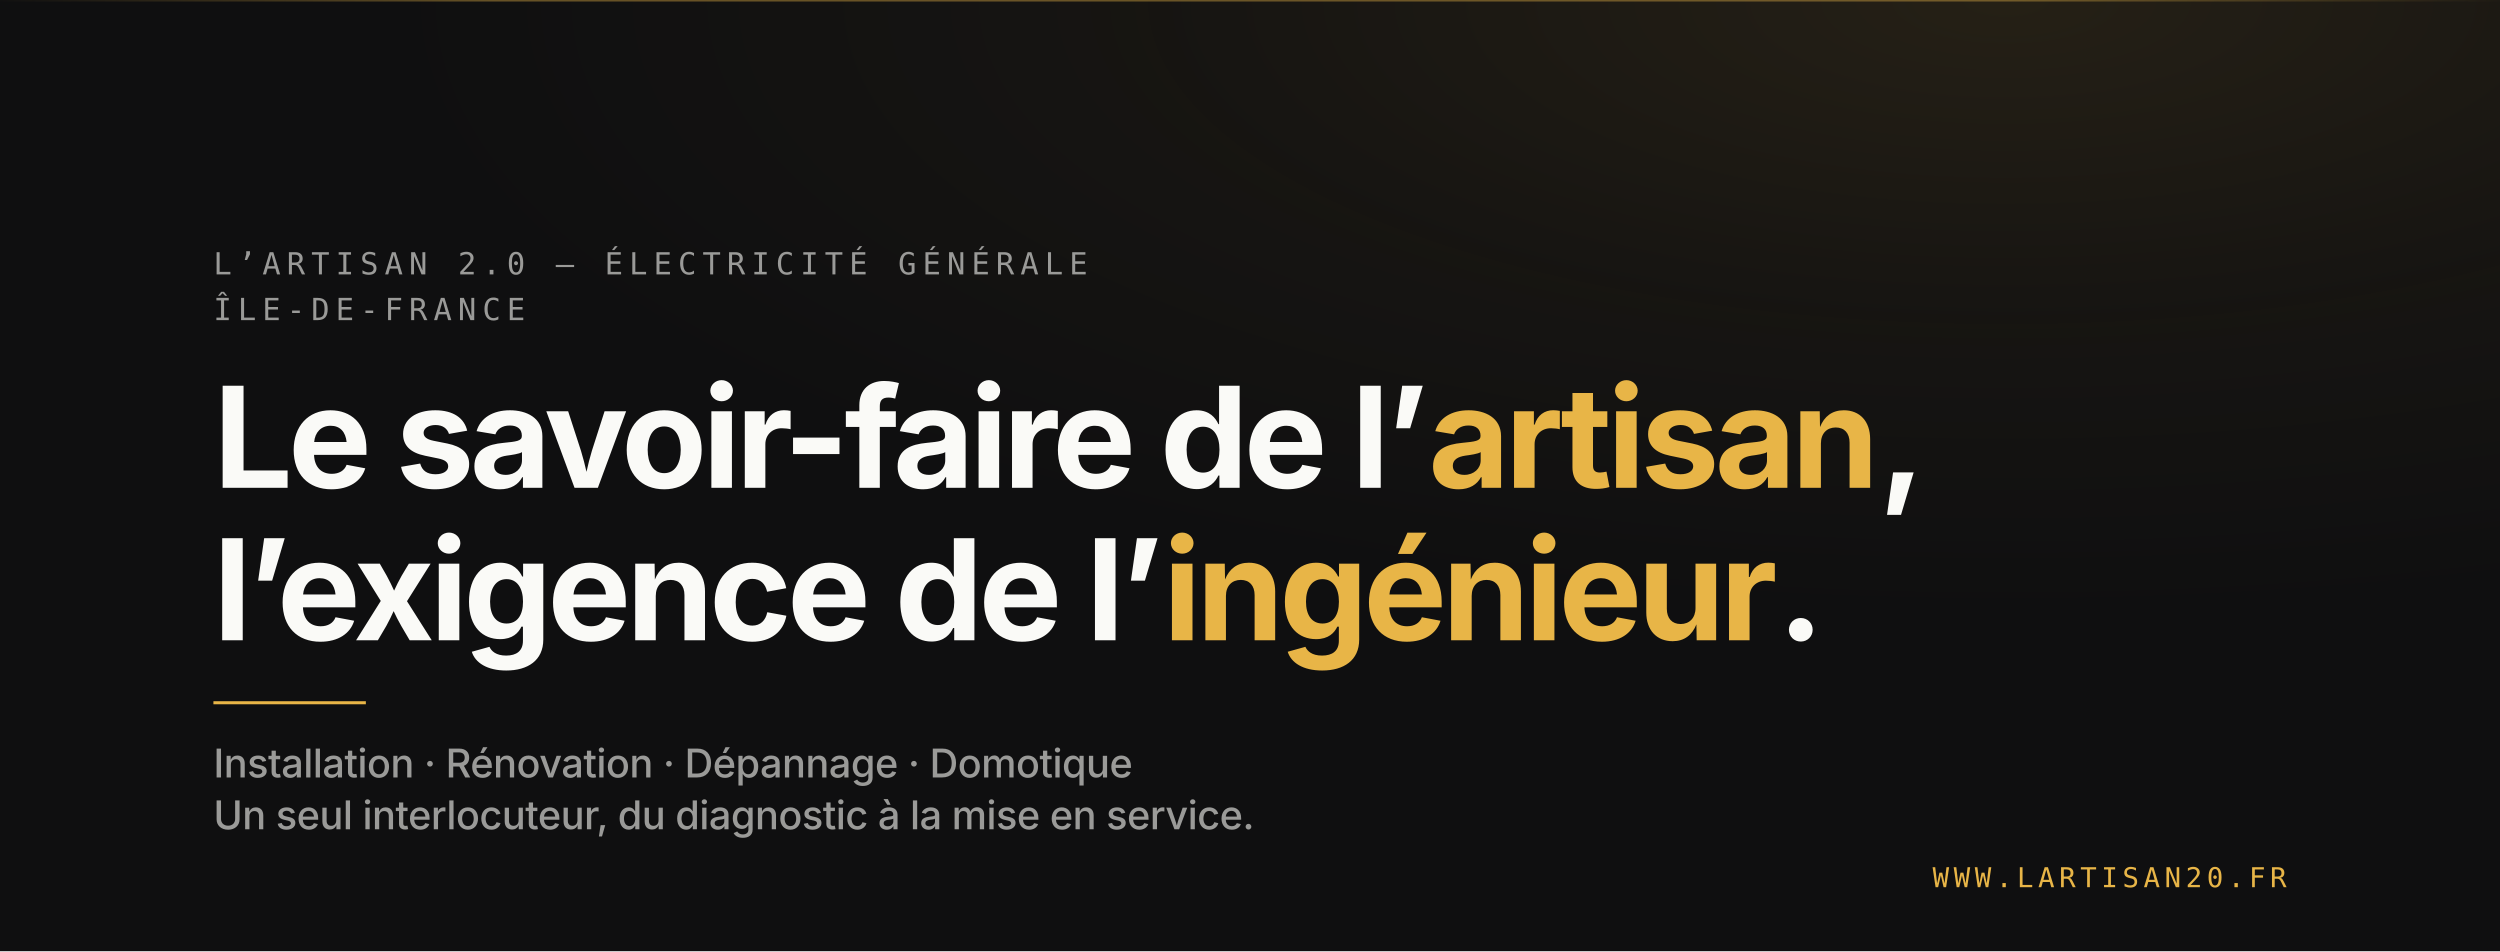
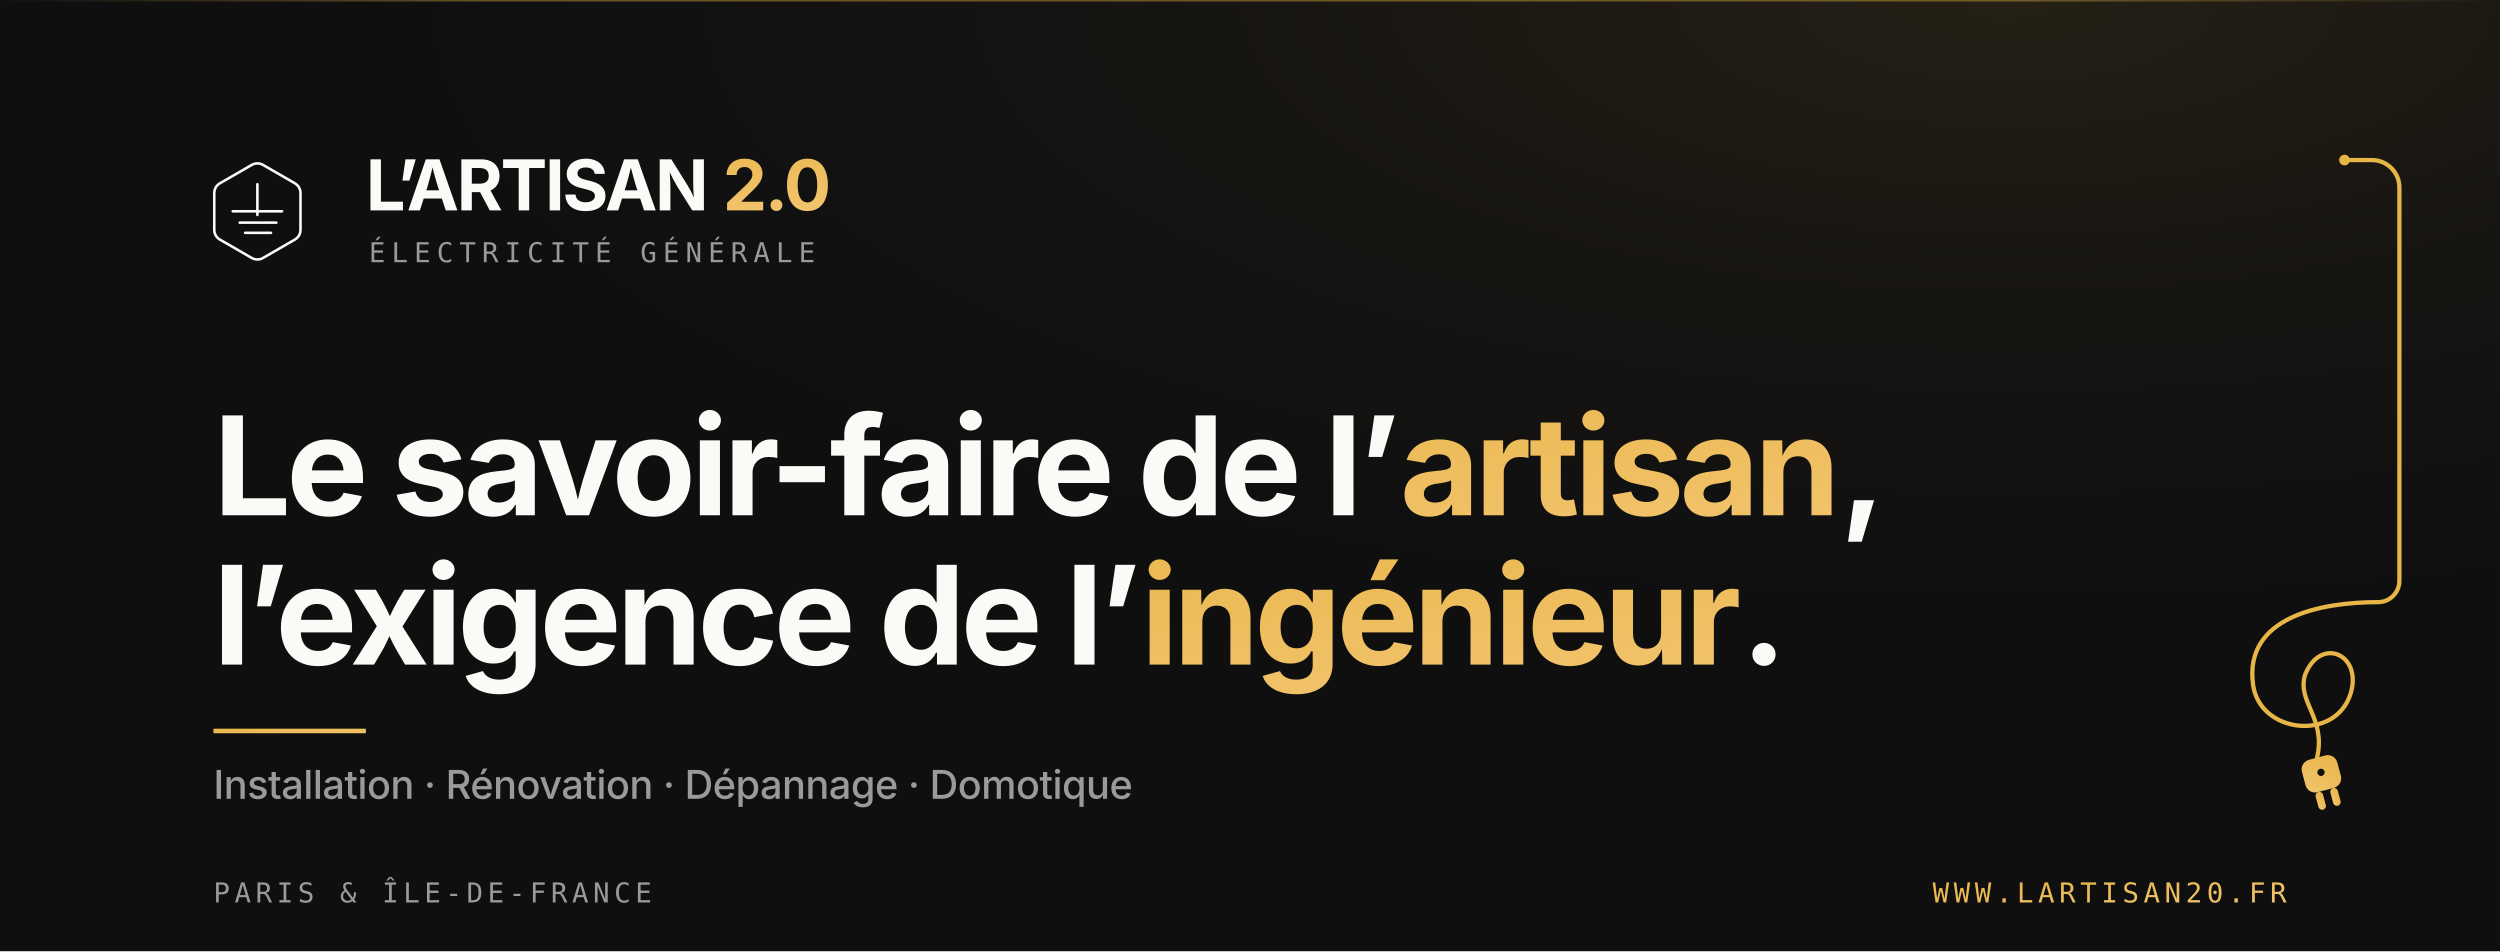
<svg xmlns="http://www.w3.org/2000/svg" viewBox="0 0 1640 624" width="1640" height="624">
  <defs>
    <radialGradient id="glow" cx="80%" cy="0%" r="65%">
      <stop offset="0%" stop-color="#E8B547" stop-opacity="0.10" />
      <stop offset="55%" stop-color="#E8B547" stop-opacity="0.03" />
      <stop offset="100%" stop-color="#E8B547" stop-opacity="0" />
    </radialGradient>
    <linearGradient id="topLine" x1="0" y1="0" x2="1" y2="0">
      <stop offset="0%" stop-color="#E8B547" stop-opacity="0" />
      <stop offset="20%" stop-color="#E8B547" stop-opacity="0.4" />
      <stop offset="80%" stop-color="#E8B547" stop-opacity="0.4" />
      <stop offset="100%" stop-color="#E8B547" stop-opacity="0" />
    </linearGradient>
+     <linearGradient id="goldGrad" x1="0" y1="0" x2="1" y2="1">
+       <stop offset="0" stop-color="#E8B547" />
+       <stop offset="1" stop-color="#F2C46E" />
+     </linearGradient>
  </defs>
  <rect width="1640" height="624" fill="#0f0f10" />
  <rect width="1640" height="624" fill="url(#glow)" />
  <rect x="0" y="0" width="1640" height="1" fill="url(#topLine)" />
-   <text x="140" y="180" font-family="JetBrains Mono, ui-monospace, monospace" font-size="20" letter-spacing="4" font-weight="500" fill="#9a9a98">L’ARTISAN 2.0 — ÉLECTRICITÉ GÉNÉRALE</text>
-   <text x="140" y="210" font-family="JetBrains Mono, ui-monospace, monospace" font-size="20" letter-spacing="4" font-weight="500" fill="#9a9a98">ÎLE-DE-FRANCE</text>
-   <text x="140" y="320" font-family="Inter Tight, -apple-system, system-ui, sans-serif" font-size="92" font-weight="700" letter-spacing="-3" fill="#fafaf7">Le savoir-faire de l’<tspan fill="#E8B547">artisan</tspan>,</text>
-   <text x="140" y="420" font-family="Inter Tight, -apple-system, system-ui, sans-serif" font-size="92" font-weight="700" letter-spacing="-3" fill="#fafaf7">l’exigence de l’<tspan fill="#E8B547">ingénieur</tspan>.</text>
-   <rect x="140" y="460" width="100" height="2" fill="#E8B547" />
-   <text x="140" y="510" font-family="Inter Tight, -apple-system, system-ui, sans-serif" font-size="26" font-weight="500" letter-spacing="-0.3" fill="#9a9a98">Installation · Rénovation · Dépannage · Domotique</text>
-   <text x="140" y="544" font-family="Inter Tight, -apple-system, system-ui, sans-serif" font-size="26" font-weight="500" letter-spacing="-0.3" fill="#9a9a98">Un seul interlocuteur, du diagnostic à la mise en service.</text>
-   <text x="1500" y="582" text-anchor="end" font-family="JetBrains Mono, ui-monospace, monospace" font-size="18" letter-spacing="3" font-weight="500" fill="#E8B547">WWW.LARTISAN20.FR</text>
+   <g transform="translate(1452 95)" fill="none">
+     <circle cx="86" cy="10" r="3.5" fill="#E8B547" />
+     <path d="M86 10 H104 A18 18 0 0 1 122 28 V286 A14 14 0 0 1 108 300 C70 300 20 310 26 354 C30 386 80 392 90 360 C98 334 70 322 60 348 C55 366 74 376 68 402" stroke="#E8B547" stroke-width="2.8" stroke-linecap="round" stroke-linejoin="round" />
+     <g transform="translate(68 402) rotate(75)" fill="url(#goldGrad)">
+       <rect x="0" y="-12" width="22" height="24" rx="6.5" />
+       <rect x="22" y="-7.5" width="12" height="5" rx="2.5" />
+       <rect x="22" y="2.5" width="12" height="5" rx="2.5" />
+       <circle cx="10" cy="0" r="2.4" fill="#0f0f10" />
+     </g>
+   </g>
+   <g transform="translate(114, 82) scale(0.105)" fill="#fafaf7">
+     <path d="M522.3,848.2c-13.5,0-27-3.5-39.1-10.4l-199.3-115.1c-24.1-13.9-39.1-39.8-39.1-67.6v-230.1c0-27.8,15-53.7,39.1-67.6l199.3-115.1c24.1-13.9,54-13.9,78.1,0l199.3,115.1c24.1,13.9,39.1,39.8,39.1,67.6v230.1c0,27.8-15,53.7-39.1,67.6l-199.3,115.1c-12,7-25.5,10.4-39.1,10.4ZM522.3,247.9c-10.7,0-21.4,2.8-31,8.3l-199.3,115.1c-19.1,11-31,31.6-31,53.7v230.1c0,22.1,11.9,42.6,31,53.7l199.3,115.1c19.1,11,42.9,11,62,0l199.3-115.1c19.1-11,31-31.6,31-53.7v-230.1c0-22.1-11.9-42.6-31-53.7l-199.3-115.1c-9.6-5.5-20.3-8.3-31-8.3Z" />
+     <path d="M522.3,570c-4.5,0-8.1-3.6-8.1-8.1v-191.9c0-4.5,3.6-8.1,8.1-8.1s8.1,3.6,8.1,8.1v191.9c0,4.5-3.6,8.1-8.1,8.1Z" />
+     <path d="M641.1,618.1h-229.1c-4.5,0-8.1-3.6-8.1-8.1s3.6-8.1,8.1-8.1h229.1c4.5,0,8.1,3.6,8.1,8.1s-3.6,8.1-8.1,8.1Z" />
+     <path d="M607.4,681.9h-161.5c-4.5,0-8.1-3.6-8.1-8.1s3.6-8.1,8.1-8.1h161.5c4.5,0,8.1,3.6,8.1,8.1s-3.6,8.1-8.1,8.1Z" />
+     <path d="M676.4,547.1h-308.2c-4.5,0-8.1-3.6-8.1-8.1s3.6-8.1,8.1-8.1h308.2c4.5,0,8.1,3.6,8.1,8.1s-3.6,8.1-8.1,8.1Z" />
+   </g>
+   <text x="240" y="138" font-family="Inter Tight, -apple-system, system-ui, sans-serif" font-size="46" font-weight="700" letter-spacing="-1.5" fill="#fafaf7">L’ARTISAN <tspan fill="url(#goldGrad)">2.0</tspan>
+   </text>
+   <text x="242" y="172" font-family="JetBrains Mono, ui-monospace, monospace" font-size="18" letter-spacing="4" font-weight="500" fill="#9a9a98">ÉLECTRICITÉ GÉNÉRALE</text>
+   <text x="140" y="338" font-family="Inter Tight, -apple-system, system-ui, sans-serif" font-size="90" font-weight="700" letter-spacing="-3" fill="#fafaf7">Le savoir-faire de l’<tspan fill="url(#goldGrad)">artisan</tspan>,</text>
+   <text x="140" y="436" font-family="Inter Tight, -apple-system, system-ui, sans-serif" font-size="90" font-weight="700" letter-spacing="-3" fill="#fafaf7">l’exigence de l’<tspan fill="url(#goldGrad)">ingénieur</tspan>.</text>
+   <rect x="140" y="478" width="100" height="3" fill="url(#goldGrad)" />
+   <text x="140" y="524" font-family="Inter Tight, -apple-system, system-ui, sans-serif" font-size="26" font-weight="500" letter-spacing="-0.3" fill="#9a9a98">Installation · Rénovation · Dépannage · Domotique</text>
+   <text x="140" y="592" font-family="JetBrains Mono, ui-monospace, monospace" font-size="18" letter-spacing="3" font-weight="500" fill="#9a9a98">PARIS &amp; ÎLE-DE-FRANCE</text>
+   <text x="1500" y="592" text-anchor="end" font-family="JetBrains Mono, ui-monospace, monospace" font-size="18" letter-spacing="3" font-weight="500" fill="url(#goldGrad)">WWW.LARTISAN20.FR</text>
</svg>
